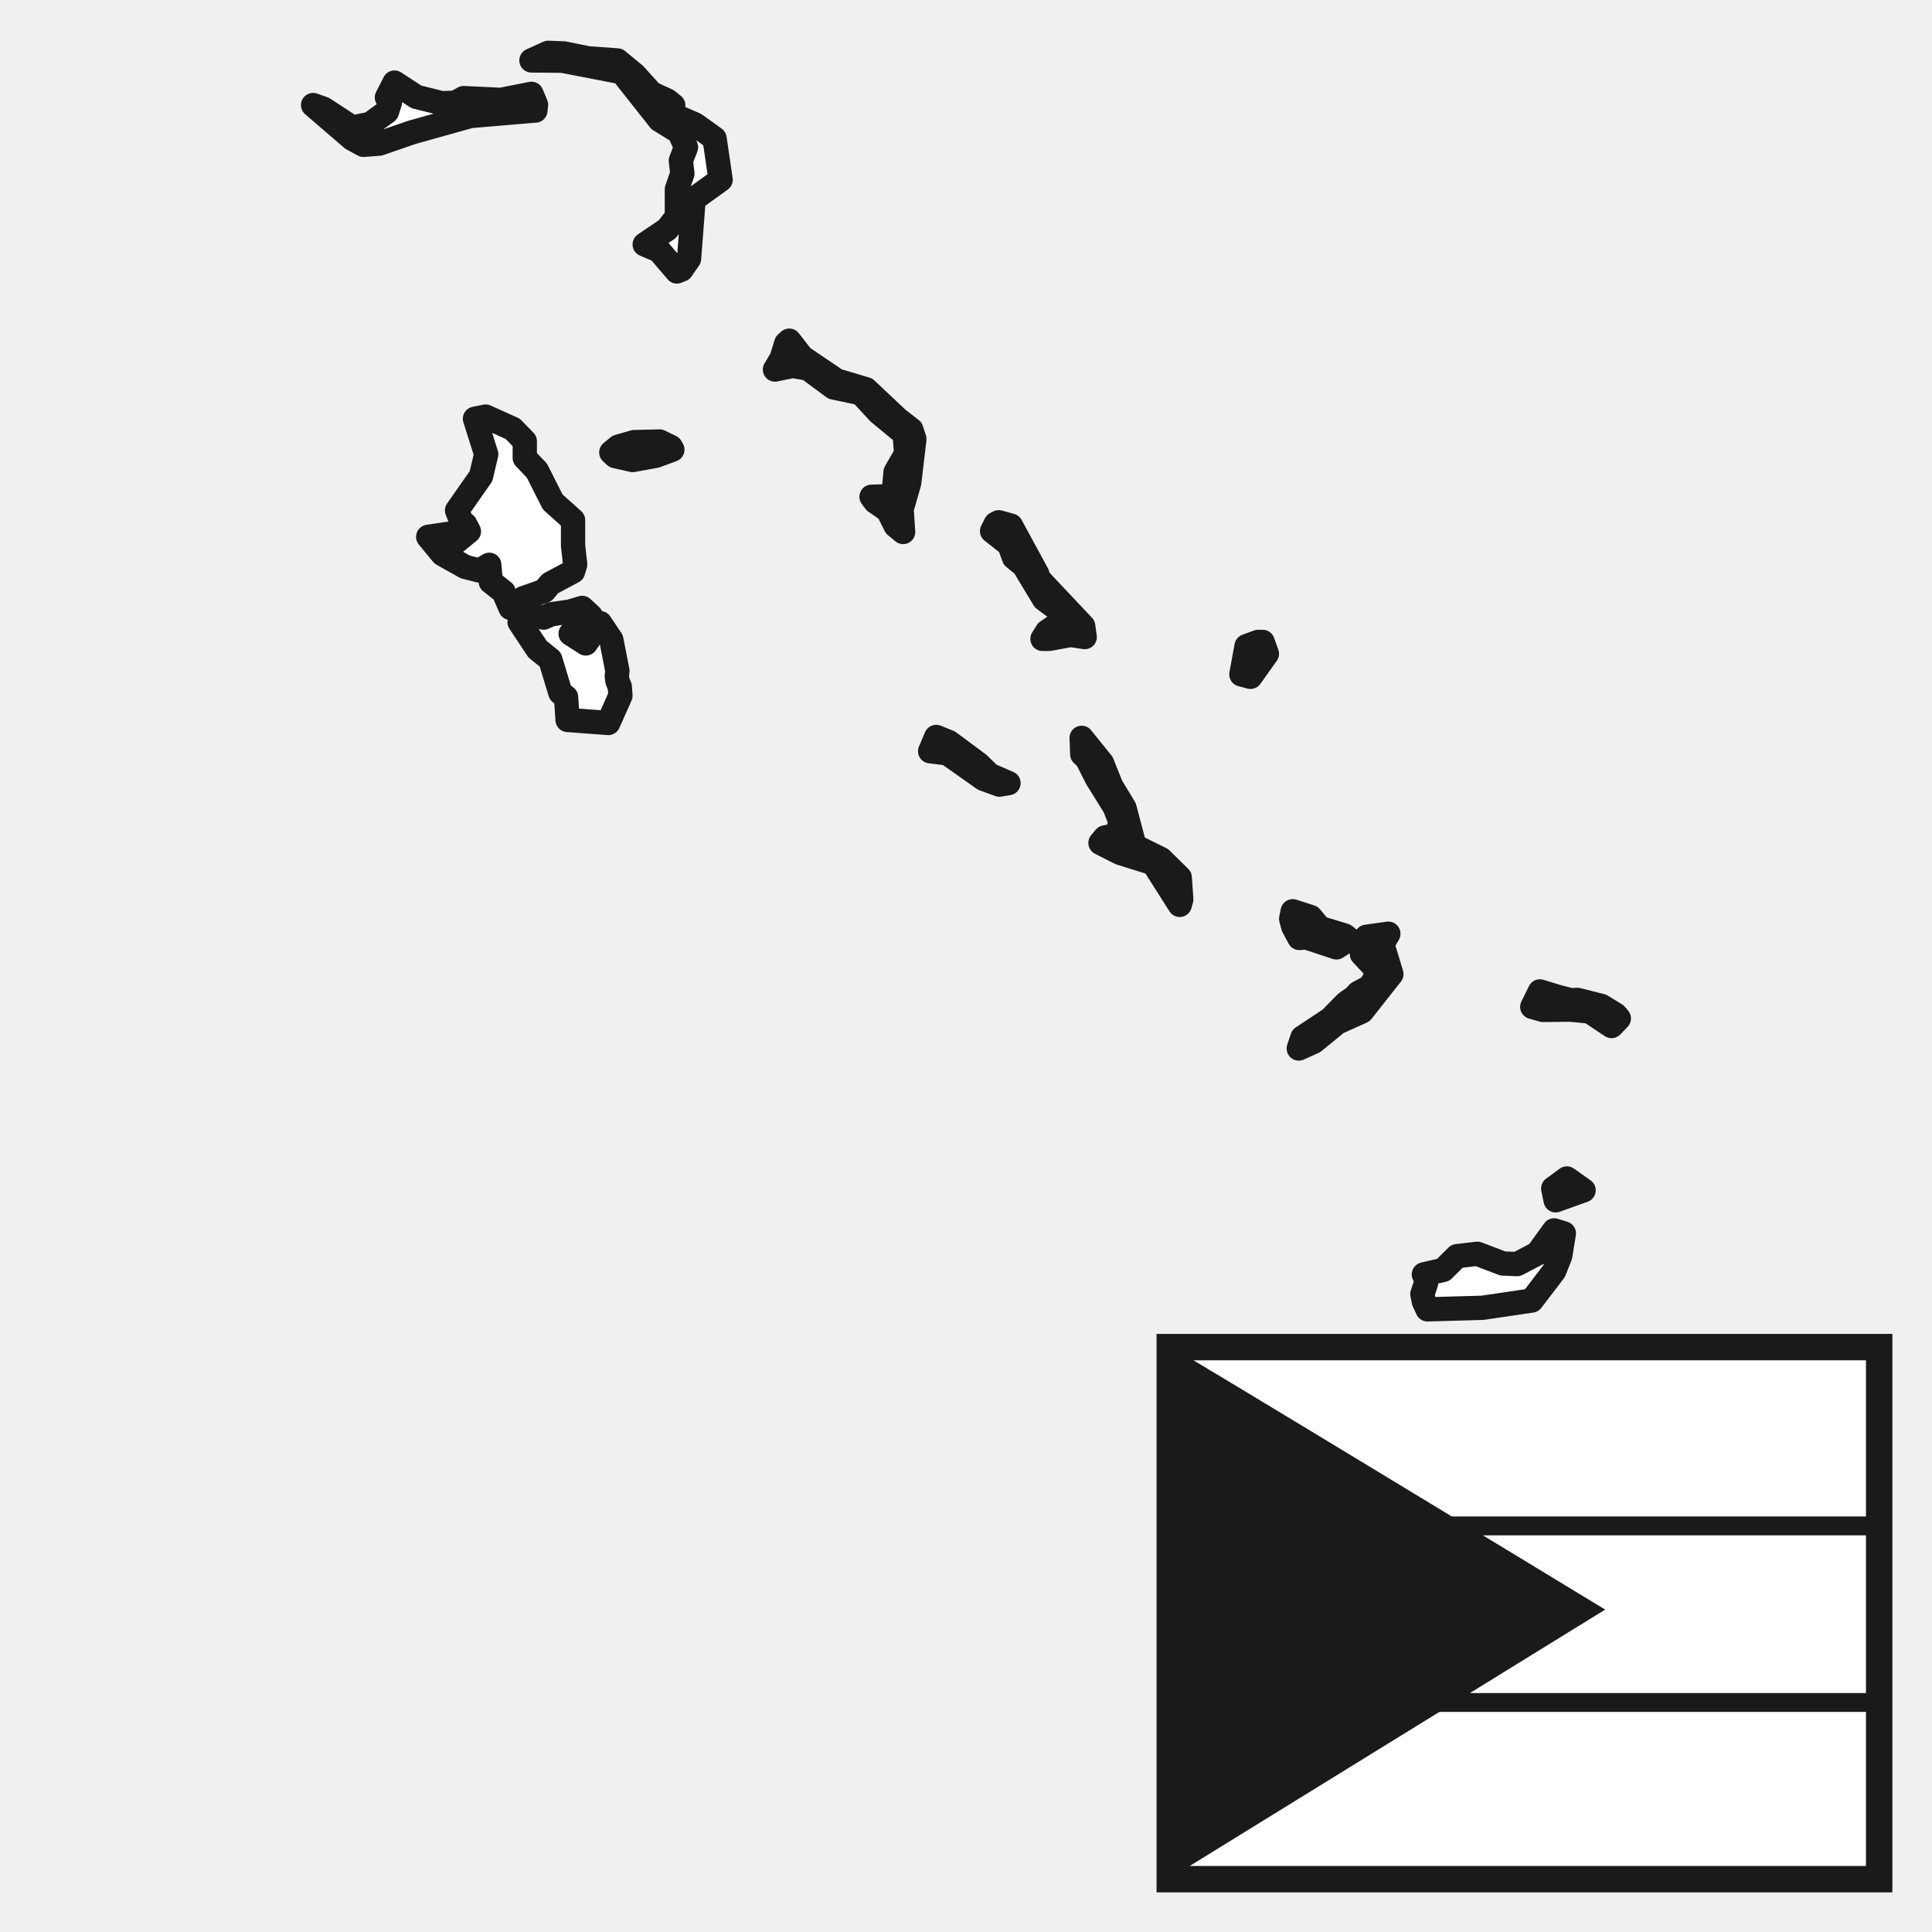
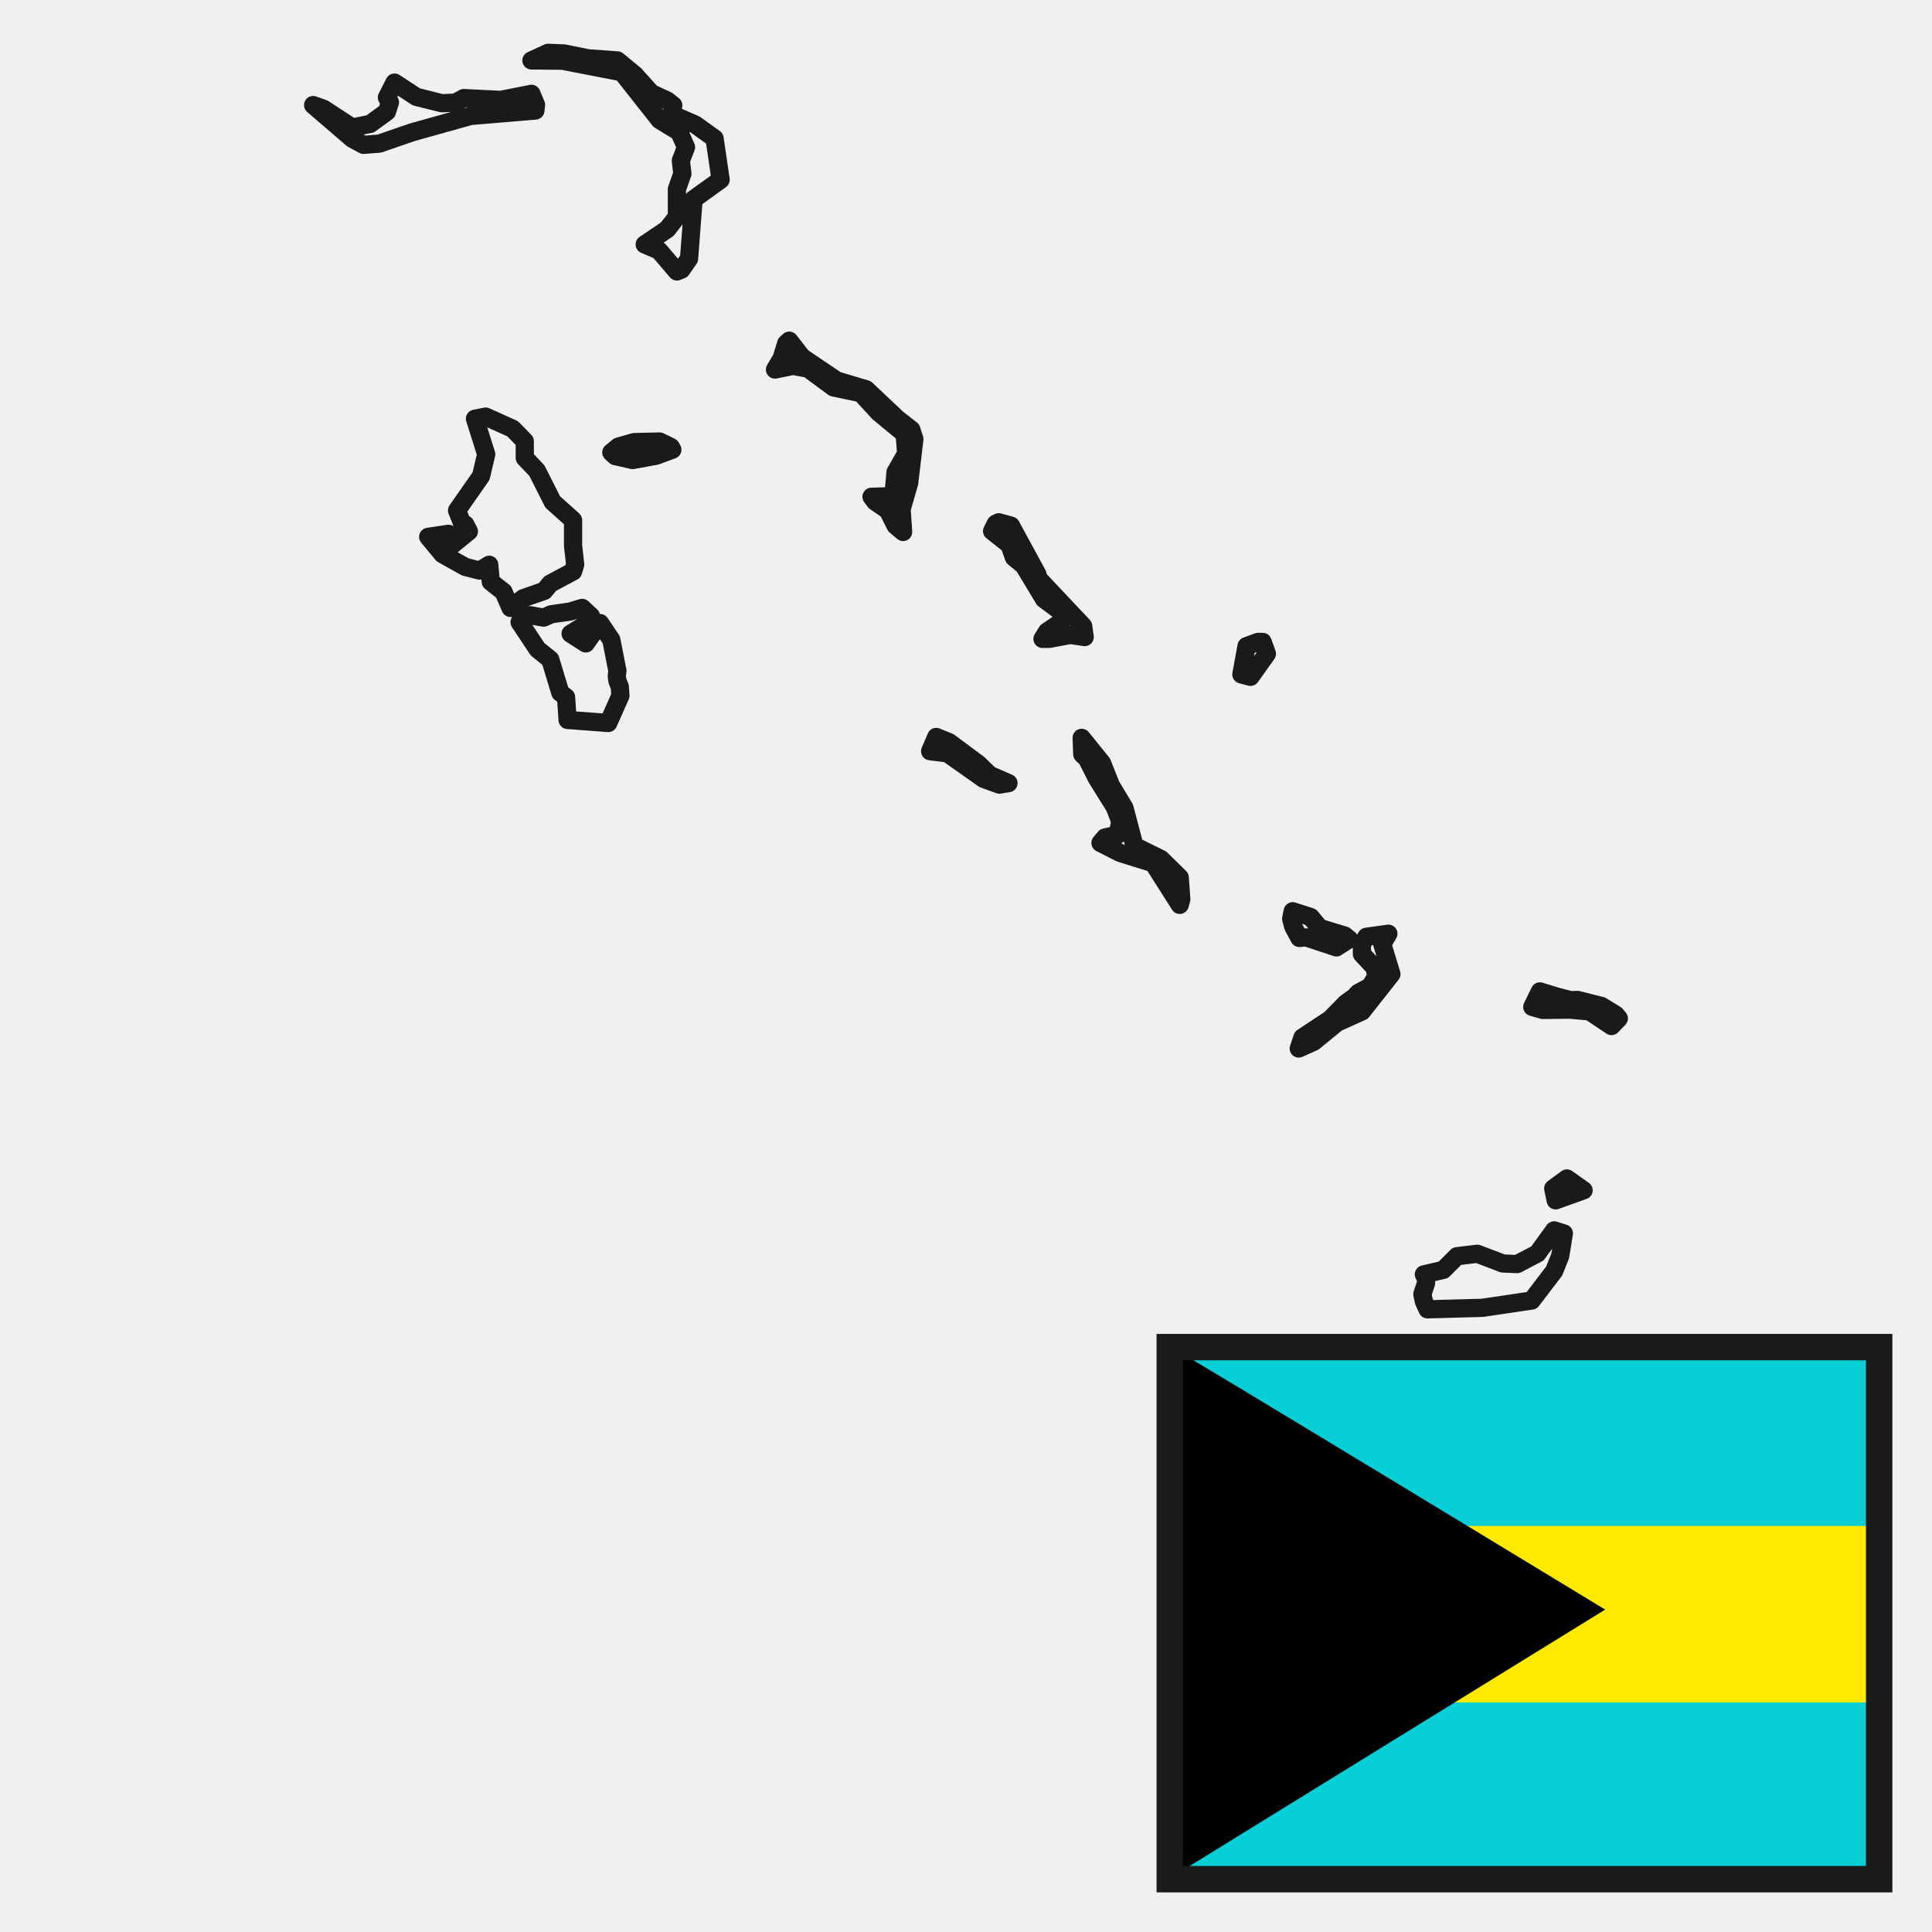
<svg xmlns="http://www.w3.org/2000/svg" viewBox="0 0 512 512">
  <g transform="translate(49.99 -25.51) scale(0.8047)">
-     <path d="M 126.6 203.0 L 126.6 211.4 L 127.3 217.6 L 126.6 219.9 L 119.1 223.9 L 117.1 226.3 L 110.2 228.7 L 106.0 231.9 L 103.7 226.6 L 99.5 223.3 L 99.0 217.7 L 95.8 219.6 L 91.1 218.4 L 83.6 214.2 L 78.9 208.5 L 85.6 207.5 L 86.9 211.1 L 92.3 206.7 L 91.1 204.4 L 90.1 204.1 L 88.4 199.8 L 96.3 188.5 L 98.0 181.3 L 94.3 169.6 L 97.8 168.9 L 106.7 172.9 L 110.7 177.0 L 110.7 182.5 L 114.7 186.7 L 119.9 197.0 L 126.6 203.0 Z M 132.5 234.6 L 132.8 236.1 L 125.8 240.4 L 130.8 243.6 L 135.5 236.9 L 139.2 242.4 L 141.2 252.6 L 141.0 254.4 L 141.2 255.9 L 142.0 257.9 L 142.2 260.8 L 138.2 269.8 L 124.8 268.8 L 124.3 261.3 L 122.4 259.8 L 119.1 248.9 L 114.9 245.5 L 109.0 236.6 L 112.4 234.3 L 116.9 235.1 L 119.4 234.0 L 125.6 233.1 L 129.6 231.9 L 132.5 234.6 Z M 451.7 445.3 L 449.7 450.3 L 442.3 460.0 L 426.1 462.4 L 408.0 462.9 L 406.8 460.3 L 406.3 457.9 L 407.5 454.3 L 407.5 452.9 L 406.8 451.4 L 413.2 449.9 L 417.7 445.4 L 424.4 444.6 L 432.8 447.8 L 437.5 448.0 L 444.2 444.5 L 449.7 436.9 L 452.9 437.9 L 451.7 445.3 Z M 162.3 120.5 L 160.8 121.1 L 154.9 114.2 L 150.2 112.2 L 157.6 107.2 L 160.8 103.1 L 160.8 94.0 L 162.6 88.9 L 162.1 84.6 L 163.8 80.2 L 161.6 75.2 L 155.1 71.2 L 142.7 55.5 L 123.1 51.7 L 112.9 51.6 L 118.4 49.1 L 123.6 49.3 L 131.5 50.9 L 141.2 51.6 L 146.9 56.3 L 152.4 62.4 L 157.6 64.8 L 159.6 66.4 L 159.3 68.1 L 160.1 69.8 L 166.8 72.7 L 173.2 77.3 L 175.2 90.9 L 166.3 97.3 L 164.8 116.9 L 162.3 120.5 Z M 75.0 63.6 L 83.4 65.7 L 87.9 65.5 L 90.6 64.0 L 102.8 64.6 L 112.9 62.6 L 114.4 66.2 L 114.2 68.1 L 92.8 69.9 L 73.5 75.3 L 62.8 79.0 L 57.6 79.4 L 53.9 77.4 L 41.0 66.3 L 44.4 67.5 L 53.9 73.7 L 59.8 72.5 L 65.3 68.5 L 66.3 65.4 L 65.3 63.8 L 67.8 58.9 L 75.0 63.6 Z M 202.0 149.3 L 213.4 157.0 L 223.1 159.9 L 233.5 169.7 L 238.0 173.2 L 239.0 176.3 L 237.3 190.7 L 234.8 199.4 L 235.3 206.9 L 232.8 204.8 L 230.3 199.8 L 226.1 196.9 L 224.9 195.3 L 232.1 195.1 L 232.8 187.2 L 236.3 181.1 L 235.8 174.6 L 227.3 167.6 L 221.4 161.2 L 212.4 159.3 L 204.0 153.1 L 199.0 152.2 L 193.1 153.4 L 195.3 149.7 L 196.8 144.8 L 197.8 143.9 L 202.0 149.3 Z M 326.9 327.9 L 326.4 329.7 L 317.7 316.0 L 306.8 312.6 L 300.3 309.3 L 301.8 307.5 L 306.0 306.6 L 306.8 302.2 L 305.0 297.5 L 299.1 288.0 L 295.8 281.5 L 294.3 280.1 L 294.1 274.7 L 300.8 283.0 L 303.8 290.5 L 308.2 297.8 L 311.5 310.3 L 320.2 314.6 L 326.4 320.7 L 326.9 327.9 Z M 370.5 374.8 L 365.6 377.0 L 366.8 373.4 L 376.0 367.3 L 381.2 362.0 L 383.9 360.1 L 385.2 358.7 L 389.1 356.6 L 391.1 353.3 L 390.6 350.4 L 386.4 345.9 L 386.4 342.6 L 387.9 340.2 L 395.1 339.2 L 393.1 342.6 L 396.1 352.5 L 386.4 364.8 L 378.2 368.5 L 370.5 374.8 Z M 294.6 237.9 L 295.1 241.5 L 290.4 240.8 L 283.4 242.1 L 281.2 242.1 L 282.7 239.7 L 287.4 236.5 L 287.6 233.4 L 281.7 229.0 L 275.0 217.9 L 271.8 215.3 L 270.3 211.1 L 264.6 206.6 L 265.8 204.2 L 266.8 203.7 L 270.8 204.8 L 279.5 220.8 L 279.9 222.3 L 294.6 237.9 Z M 450.9 360.0 L 455.2 361.1 L 457.4 361.0 L 465.3 363.0 L 470.0 365.9 L 471.0 367.1 L 468.6 369.6 L 461.4 364.8 L 454.9 364.2 L 446.0 364.3 L 442.5 363.3 L 445.0 358.2 L 450.9 360.0 Z M 380.7 339.8 L 382.2 341.0 L 378.0 343.7 L 368.0 340.4 L 365.8 340.6 L 363.8 336.9 L 363.1 334.3 L 363.6 331.8 L 369.5 333.7 L 372.5 337.3 L 380.7 339.8 Z M 153.9 181.8 L 146.2 183.2 L 140.5 181.9 L 139.2 180.7 L 141.5 178.8 L 146.7 177.3 L 155.1 177.1 L 158.8 178.9 L 159.3 179.8 L 153.9 181.8 Z M 270.0 289.6 L 267.0 290.1 L 261.8 288.2 L 249.9 279.8 L 244.2 279.1 L 246.2 274.4 L 250.4 276.1 L 260.1 283.3 L 263.8 286.9 L 270.0 289.6 Z M 355.1 247.0 L 349.7 254.6 L 346.7 253.8 L 348.4 244.5 L 352.2 243.1 L 353.7 243.1 L 355.1 247.0 Z M 459.4 423.7 L 450.2 427.0 L 449.4 423.1 L 453.9 419.8 L 459.4 423.7 Z" fill="#FFFFFF" stroke="#1a1a1a" stroke-width="8" stroke-linejoin="round" fill-rule="evenodd" />
+     <path d="M 126.6 203.0 L 126.6 211.4 L 127.3 217.6 L 126.6 219.9 L 119.1 223.9 L 117.1 226.3 L 110.2 228.7 L 106.0 231.9 L 103.7 226.6 L 99.5 223.3 L 99.0 217.7 L 95.8 219.6 L 91.1 218.4 L 83.6 214.2 L 78.9 208.5 L 85.6 207.5 L 86.9 211.1 L 92.3 206.7 L 91.1 204.4 L 90.1 204.1 L 88.4 199.8 L 96.3 188.5 L 98.0 181.3 L 94.3 169.6 L 97.8 168.9 L 106.7 172.9 L 110.7 177.0 L 110.7 182.5 L 114.7 186.7 L 119.9 197.0 L 126.6 203.0 Z M 132.5 234.6 L 132.8 236.1 L 125.8 240.4 L 130.8 243.6 L 135.5 236.9 L 139.2 242.4 L 141.2 252.6 L 141.0 254.4 L 141.2 255.9 L 142.0 257.9 L 142.2 260.8 L 138.2 269.8 L 124.8 268.8 L 124.3 261.3 L 122.4 259.8 L 119.1 248.9 L 114.9 245.5 L 109.0 236.6 L 112.4 234.3 L 116.9 235.1 L 119.4 234.0 L 125.6 233.1 L 129.6 231.9 L 132.5 234.6 Z M 451.7 445.3 L 449.7 450.3 L 442.3 460.0 L 426.1 462.4 L 408.0 462.9 L 406.8 460.3 L 406.3 457.9 L 407.5 454.3 L 407.5 452.9 L 406.8 451.4 L 413.2 449.9 L 417.7 445.4 L 424.4 444.6 L 432.8 447.8 L 437.5 448.0 L 444.2 444.5 L 449.7 436.9 L 452.9 437.9 L 451.7 445.3 Z M 162.3 120.5 L 160.8 121.1 L 154.9 114.2 L 150.2 112.2 L 157.6 107.2 L 160.8 103.1 L 160.8 94.0 L 162.6 88.9 L 162.1 84.6 L 163.8 80.2 L 161.6 75.2 L 155.1 71.2 L 142.7 55.5 L 123.1 51.7 L 112.9 51.6 L 118.4 49.1 L 123.6 49.3 L 131.5 50.9 L 141.2 51.6 L 146.9 56.3 L 152.4 62.4 L 157.6 64.8 L 159.6 66.4 L 159.3 68.1 L 160.1 69.8 L 166.8 72.7 L 173.2 77.3 L 175.2 90.9 L 166.3 97.3 L 164.8 116.9 L 162.3 120.5 Z M 75.0 63.6 L 83.4 65.7 L 87.9 65.5 L 90.6 64.0 L 102.8 64.6 L 112.9 62.6 L 114.4 66.2 L 114.2 68.1 L 92.8 69.9 L 73.5 75.3 L 62.8 79.0 L 57.6 79.4 L 53.9 77.4 L 41.0 66.3 L 44.4 67.5 L 53.9 73.7 L 59.8 72.5 L 65.3 68.5 L 66.3 65.4 L 65.3 63.8 L 67.8 58.9 L 75.0 63.6 Z M 202.0 149.3 L 213.4 157.0 L 223.1 159.9 L 233.5 169.7 L 238.0 173.2 L 239.0 176.3 L 237.3 190.7 L 234.8 199.4 L 235.3 206.9 L 232.8 204.8 L 230.3 199.8 L 226.1 196.9 L 224.9 195.3 L 232.1 195.1 L 232.8 187.2 L 236.3 181.1 L 235.8 174.6 L 227.3 167.6 L 221.4 161.2 L 212.4 159.3 L 204.0 153.1 L 199.0 152.2 L 193.1 153.4 L 195.3 149.7 L 196.8 144.8 L 197.8 143.9 L 202.0 149.3 Z M 326.9 327.9 L 326.4 329.7 L 317.7 316.0 L 306.8 312.6 L 300.3 309.3 L 301.8 307.5 L 306.0 306.6 L 306.8 302.2 L 305.0 297.5 L 299.1 288.0 L 295.8 281.5 L 294.3 280.1 L 294.1 274.7 L 300.8 283.0 L 303.8 290.5 L 308.2 297.8 L 311.5 310.3 L 320.2 314.6 L 326.4 320.7 L 326.9 327.9 Z M 370.5 374.8 L 365.6 377.0 L 366.8 373.4 L 376.0 367.3 L 381.2 362.0 L 383.9 360.1 L 385.2 358.7 L 389.1 356.6 L 391.1 353.3 L 390.6 350.4 L 386.4 345.9 L 386.4 342.6 L 387.9 340.2 L 395.1 339.2 L 393.1 342.6 L 396.1 352.5 L 386.4 364.8 L 378.2 368.5 L 370.5 374.8 Z M 294.6 237.9 L 295.1 241.5 L 290.4 240.8 L 283.4 242.1 L 281.2 242.1 L 282.7 239.7 L 287.4 236.5 L 287.6 233.4 L 281.7 229.0 L 275.0 217.9 L 271.8 215.3 L 270.3 211.1 L 264.6 206.6 L 265.8 204.2 L 266.8 203.7 L 270.8 204.8 L 279.5 220.8 L 279.9 222.3 L 294.6 237.9 Z M 450.9 360.0 L 455.2 361.1 L 457.4 361.0 L 465.3 363.0 L 470.0 365.9 L 471.0 367.1 L 468.6 369.6 L 461.4 364.8 L 454.9 364.2 L 446.0 364.3 L 442.5 363.3 L 445.0 358.2 L 450.9 360.0 Z M 380.7 339.8 L 382.2 341.0 L 378.0 343.7 L 368.0 340.4 L 365.8 340.6 L 363.8 336.9 L 363.1 334.3 L 363.6 331.8 L 369.5 333.7 L 372.5 337.3 L 380.7 339.8 Z M 153.9 181.8 L 146.2 183.2 L 140.5 181.9 L 139.2 180.7 L 141.5 178.8 L 146.7 177.3 L 155.1 177.1 L 158.8 178.9 L 159.3 179.8 L 153.9 181.8 Z M 270.0 289.6 L 267.0 290.1 L 261.8 288.2 L 249.9 279.8 L 244.2 279.1 L 246.2 274.4 L 250.4 276.1 L 260.1 283.3 L 263.8 286.9 L 270.0 289.6 Z M 355.1 247.0 L 349.7 254.6 L 346.7 253.8 L 348.4 244.5 L 352.2 243.1 L 353.7 243.1 L 355.1 247.0 Z M 459.4 423.7 L 450.2 427.0 L 449.4 423.1 L 453.9 419.8 L 459.4 423.7 Z" fill="none" stroke="#1a1a1a" stroke-width="6" stroke-linejoin="round" fill-rule="evenodd" />
  </g>
-   <rect x="310" y="357" width="188" height="141" fill="#FFFFFF" stroke="#1a1a1a" stroke-width="5.00" />
+   <rect x="310" y="357" width="188" height="141" fill="#ffffff" />
  <g transform="translate(310 357) scale(0.29375)">
    <defs>
      <clipPath id="bs-a">
        <path fill-opacity=".7" d="M-12 0h640v480H-12z" />
      </clipPath>
    </defs>
    <g fill-rule="evenodd" clip-path="url(#bs-a)" transform="translate(12)">
-       <path fill="#FFFFFF" d="M968.5 480h-979V1.8h979z" stroke="#1a1a1a" stroke-width="17.02" />
-       <path fill="#FFFFFF" d="M968.5 344.5h-979V143.3h979z" stroke="#1a1a1a" stroke-width="17.02" />
-       <path fill="#FFFFFF" d="M968.5 480h-979V320.6h979zm0-318.7h-979V2h979z" stroke="#1a1a1a" stroke-width="17.02" />
-       <path fill="#1a1a1a" d="M-11 0c2.3 0 391.8 236.8 391.8 236.8L-12 479.2z" />
+       <path fill="#fff" d="M968.5 480h-979V1.8h979z" />
+       <path fill="#ffe900" d="M968.5 344.5h-979V143.3h979z" />
+       <path fill="#08ced6" d="M968.5 480h-979V320.6h979zm0-318.7h-979V2h979z" />
+       <path fill="#000001" d="M-11 0c2.3 0 391.8 236.8 391.8 236.8L-12 479.2z" />
    </g>
-     <rect x="1" y="1" width="638" height="478" fill="none" stroke="#1a1a1a" stroke-width="2" />
+     <rect x="1" y="1" width="638" height="478" fill="none" stroke="#000000" stroke-width="2" />
  </g>
  <rect x="310" y="357" width="188" height="141" fill="none" stroke="#1a1a1a" stroke-width="7" />
</svg>
